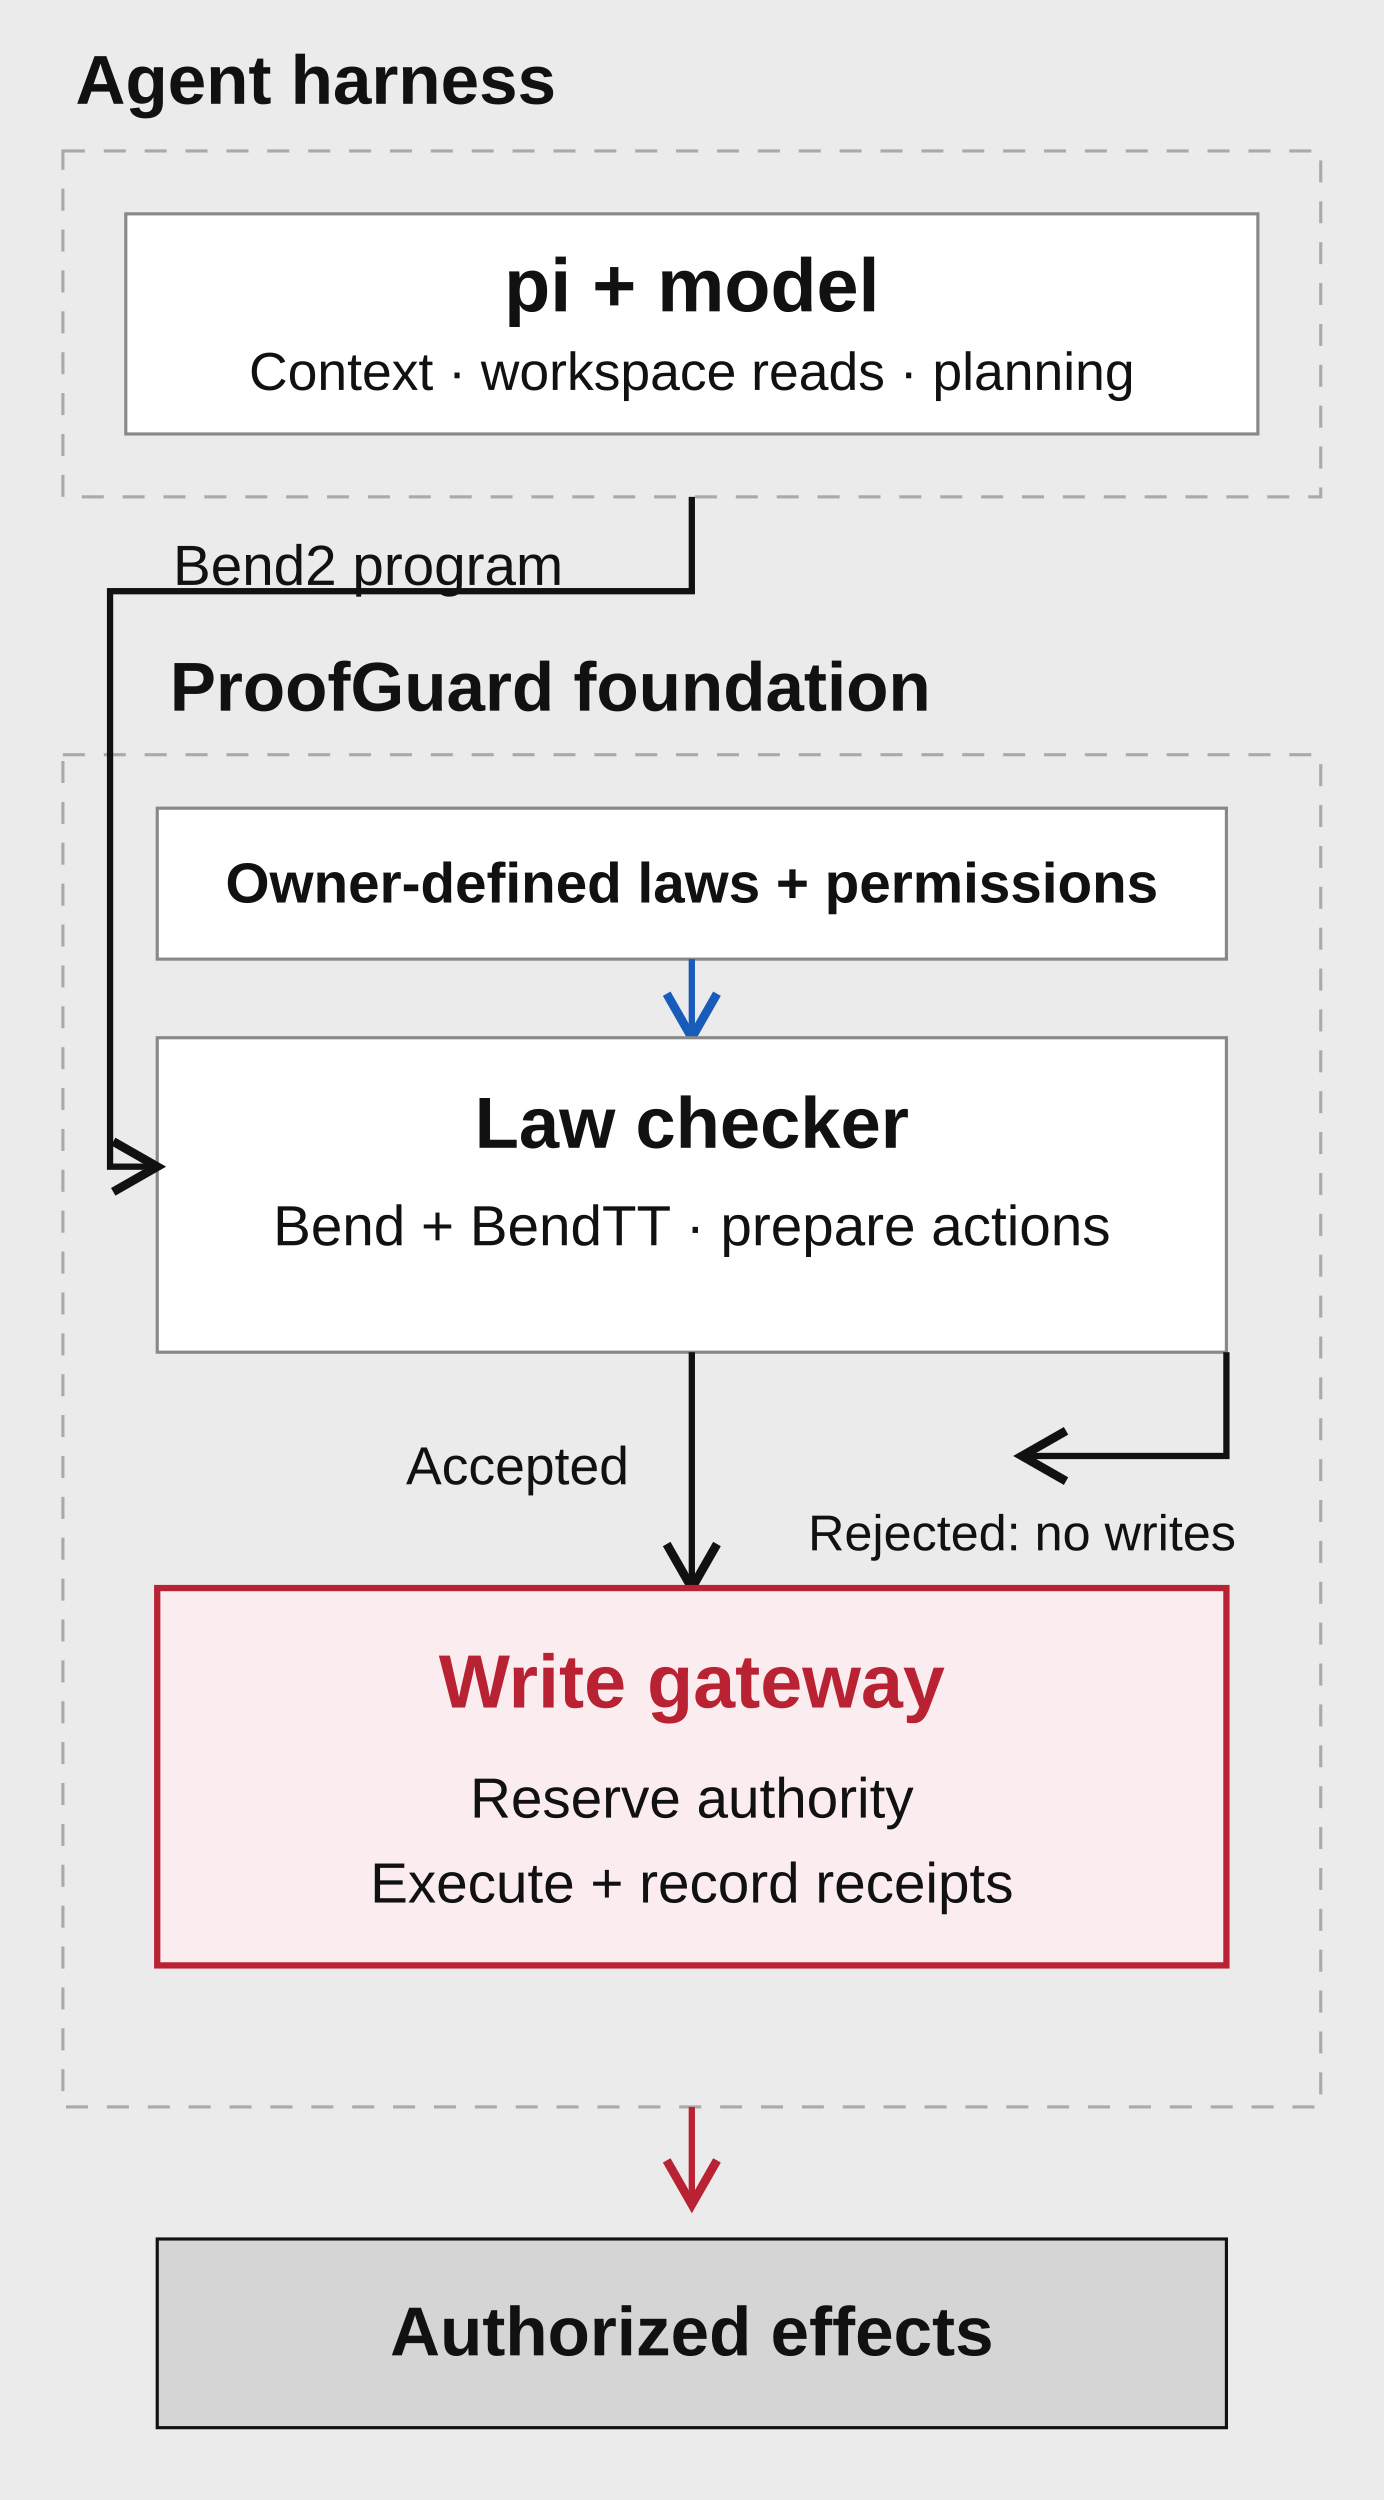
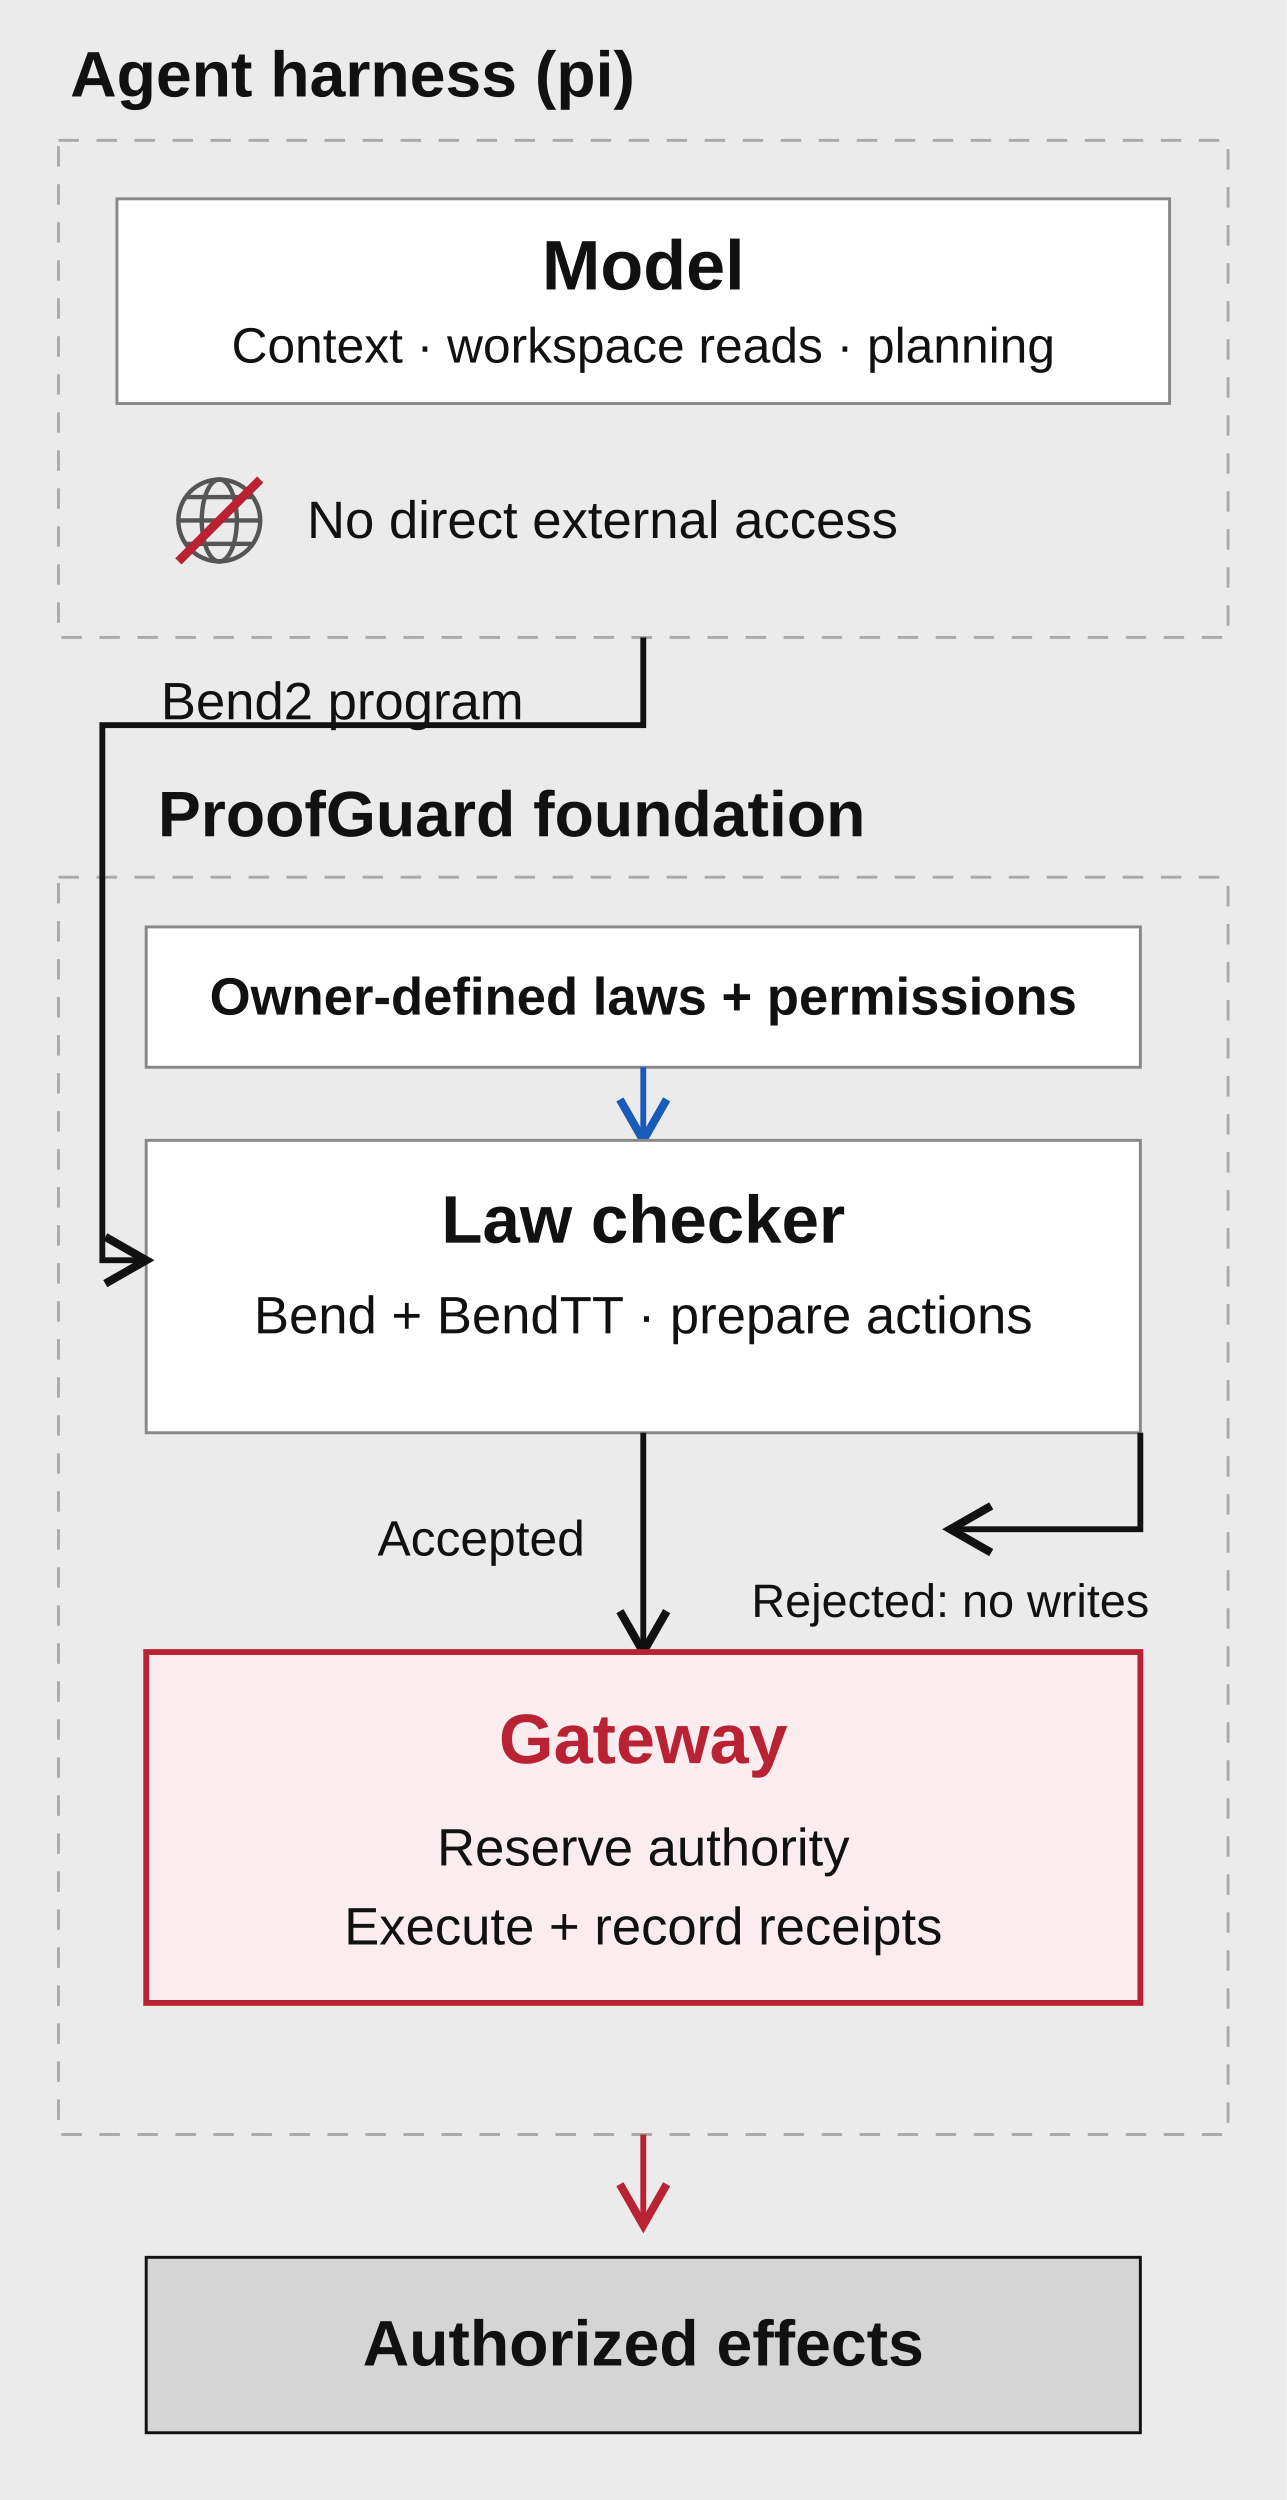
- <svg xmlns="http://www.w3.org/2000/svg" width="440" height="795" viewBox="0 0 440 795" role="img" aria-label="ProofGuard planning and execution, stacked for small screens">
+ <svg xmlns="http://www.w3.org/2000/svg" width="440" height="855" viewBox="0 0 440 855" role="img" aria-label="ProofGuard planning and execution, stacked for small screens">
  <defs>
    <marker id="arrow-black" markerWidth="10" markerHeight="10" refX="8" refY="5" orient="auto">
      <path d="M1 1L8 5L1 9" fill="none" stroke="#111" stroke-width="1.4" />
    </marker>
    <marker id="arrow-red" markerWidth="10" markerHeight="10" refX="8" refY="5" orient="auto">
      <path d="M1 1L8 5L1 9" fill="none" stroke="#b92232" stroke-width="1.4" />
    </marker>
    <marker id="arrow-blue" markerWidth="10" markerHeight="10" refX="8" refY="5" orient="auto">
      <path d="M1 1L8 5L1 9" fill="none" stroke="#195bbb" stroke-width="1.4" />
    </marker>
+     <marker id="arrow-gray" markerWidth="10" markerHeight="10" refX="8" refY="5" orient="auto">
+       <path d="M1 1L8 5L1 9" fill="none" stroke="#999" stroke-width="1.4" />
+     </marker>
  </defs>
  <g font-family="Arial, Helvetica, sans-serif">
-     <rect width="440" height="795" fill="#ebebeb" />
-     <text x="24" y="33" text-anchor="start" font-size="22" font-weight="700" fill="#111">Agent harness</text>
-     <rect x="20" y="48" width="400" height="110" fill="#ebebeb" stroke="#aaa" stroke-width="1" stroke-dasharray="7 6" />
+     <rect width="440" height="855" fill="#ebebeb" />
+     <text x="24" y="33" text-anchor="start" font-size="22" font-weight="700" fill="#111">Agent harness (pi)</text>
+     <rect x="20" y="48" width="400" height="170" fill="#ebebeb" stroke="#aaa" stroke-width="1" stroke-dasharray="7 6" />
    <rect x="40" y="68" width="360" height="70" fill="white" stroke="#888" stroke-width="1" />
-     <text x="220" y="99" text-anchor="middle" font-size="24" font-weight="700" fill="#111">pi + model</text>
+     <text x="220" y="99" text-anchor="middle" font-size="24" font-weight="700" fill="#111">Model</text>
    <text x="220" y="124" text-anchor="middle" font-size="17" font-weight="400" fill="#111">Context · workspace reads · planning</text>
-     <text x="55" y="186" text-anchor="start" font-size="18" font-weight="400" fill="#111">Bend2 program</text>
-     <text x="54" y="226" text-anchor="start" font-size="22" font-weight="700" fill="#111">ProofGuard foundation</text>
-     <rect x="20" y="240" width="400" height="430" fill="#ebebeb" stroke="#aaa" stroke-width="1" stroke-dasharray="7 6" />
-     <rect x="50" y="257" width="340" height="48" fill="white" stroke="#888" stroke-width="1" />
-     <text x="220" y="287" text-anchor="middle" font-size="18" font-weight="700" fill="#111">Owner-defined laws + permissions</text>
-     <path d="M220 305V330" fill="none" stroke="#195bbb" stroke-width="2" marker-end="url(#arrow-blue)" />
-     <rect x="50" y="330" width="340" height="100" fill="white" stroke="#888" stroke-width="1" />
-     <text x="220" y="365" text-anchor="middle" font-size="23" font-weight="700" fill="#111">Law checker</text>
-     <text x="220" y="396" text-anchor="middle" font-size="18" font-weight="400" fill="#111">Bend + BendTT · prepare actions</text>
-     <path d="M220 430V505" fill="none" stroke="#111" stroke-width="2" marker-end="url(#arrow-black)" />
-     <text x="200" y="472" text-anchor="end" font-size="17" font-weight="400" fill="#111">Accepted</text>
-     <path d="M390 430V463H325" fill="none" stroke="#111" stroke-width="2" marker-end="url(#arrow-black)" />
-     <text x="325" y="493" text-anchor="middle" font-size="16" font-weight="400" fill="#111">Rejected: no writes</text>
-     <rect x="50" y="505" width="340" height="120" fill="#fbedef" stroke="#b92232" stroke-width="2" />
-     <text x="220" y="543" text-anchor="middle" font-size="24" font-weight="700" fill="#b92232">Write gateway</text>
-     <text x="220" y="578" text-anchor="middle" font-size="18" font-weight="400" fill="#111">Reserve authority</text>
-     <text x="220" y="605" text-anchor="middle" font-size="18" font-weight="400" fill="#111">Execute + record receipts</text>
-     <path d="M220 670V701" fill="none" stroke="#b92232" stroke-width="2" marker-end="url(#arrow-red)" />
-     <rect x="50" y="712" width="340" height="60" fill="#d5d5d5" stroke="#111" stroke-width="1" />
-     <text x="220" y="749" text-anchor="middle" font-size="22" font-weight="700" fill="#111">Authorized effects</text>
-     <path d="M220 158V188H35V371H50" fill="none" stroke="#111" stroke-width="2" marker-end="url(#arrow-black)" />
+     <g transform="translate(75 178)" fill="none" stroke="#555" stroke-width="1.5">
+       <circle r="14" />
+       <ellipse rx="6" ry="14" />
+       <path d="M-14 0H14M-11-8H11M-11 8H11" />
+       <path d="M-14 14L14-14" stroke="#b92232" stroke-width="3" />
+     </g>
+     <text x="105" y="184" text-anchor="start" font-size="18" font-weight="400" fill="#111">No direct external access</text>
+     <text x="55" y="246" text-anchor="start" font-size="18" font-weight="400" fill="#111">Bend2 program</text>
+     <text x="54" y="286" text-anchor="start" font-size="22" font-weight="700" fill="#111">ProofGuard foundation</text>
+     <rect x="20" y="300" width="400" height="430" fill="#ebebeb" stroke="#aaa" stroke-width="1" stroke-dasharray="7 6" />
+     <rect x="50" y="317" width="340" height="48" fill="white" stroke="#888" stroke-width="1" />
+     <text x="220" y="347" text-anchor="middle" font-size="18" font-weight="700" fill="#111">Owner-defined laws + permissions</text>
+     <path d="M220 365V390" fill="none" stroke="#195bbb" stroke-width="2" marker-end="url(#arrow-blue)" />
+     <rect x="50" y="390" width="340" height="100" fill="white" stroke="#888" stroke-width="1" />
+     <text x="220" y="425" text-anchor="middle" font-size="23" font-weight="700" fill="#111">Law checker</text>
+     <text x="220" y="456" text-anchor="middle" font-size="18" font-weight="400" fill="#111">Bend + BendTT · prepare actions</text>
+     <path d="M220 490V565" fill="none" stroke="#111" stroke-width="2" marker-end="url(#arrow-black)" />
+     <text x="200" y="532" text-anchor="end" font-size="17" font-weight="400" fill="#111">Accepted</text>
+     <path d="M390 490V523H325" fill="none" stroke="#111" stroke-width="2" marker-end="url(#arrow-black)" />
+     <text x="325" y="553" text-anchor="middle" font-size="16" font-weight="400" fill="#111">Rejected: no writes</text>
+     <rect x="50" y="565" width="340" height="120" fill="#fbedef" stroke="#b92232" stroke-width="2" />
+     <text x="220" y="603" text-anchor="middle" font-size="24" font-weight="700" fill="#b92232">Gateway</text>
+     <text x="220" y="638" text-anchor="middle" font-size="18" font-weight="400" fill="#111">Reserve authority</text>
+     <text x="220" y="665" text-anchor="middle" font-size="18" font-weight="400" fill="#111">Execute + record receipts</text>
+     <path d="M220 730V761" fill="none" stroke="#b92232" stroke-width="2" marker-end="url(#arrow-red)" />
+     <rect x="50" y="772" width="340" height="60" fill="#d5d5d5" stroke="#111" stroke-width="1" />
+     <text x="220" y="809" text-anchor="middle" font-size="22" font-weight="700" fill="#111">Authorized effects</text>
+     <path d="M220 218V248H35V431H50" fill="none" stroke="#111" stroke-width="2" marker-end="url(#arrow-black)" />
  </g>
</svg>
